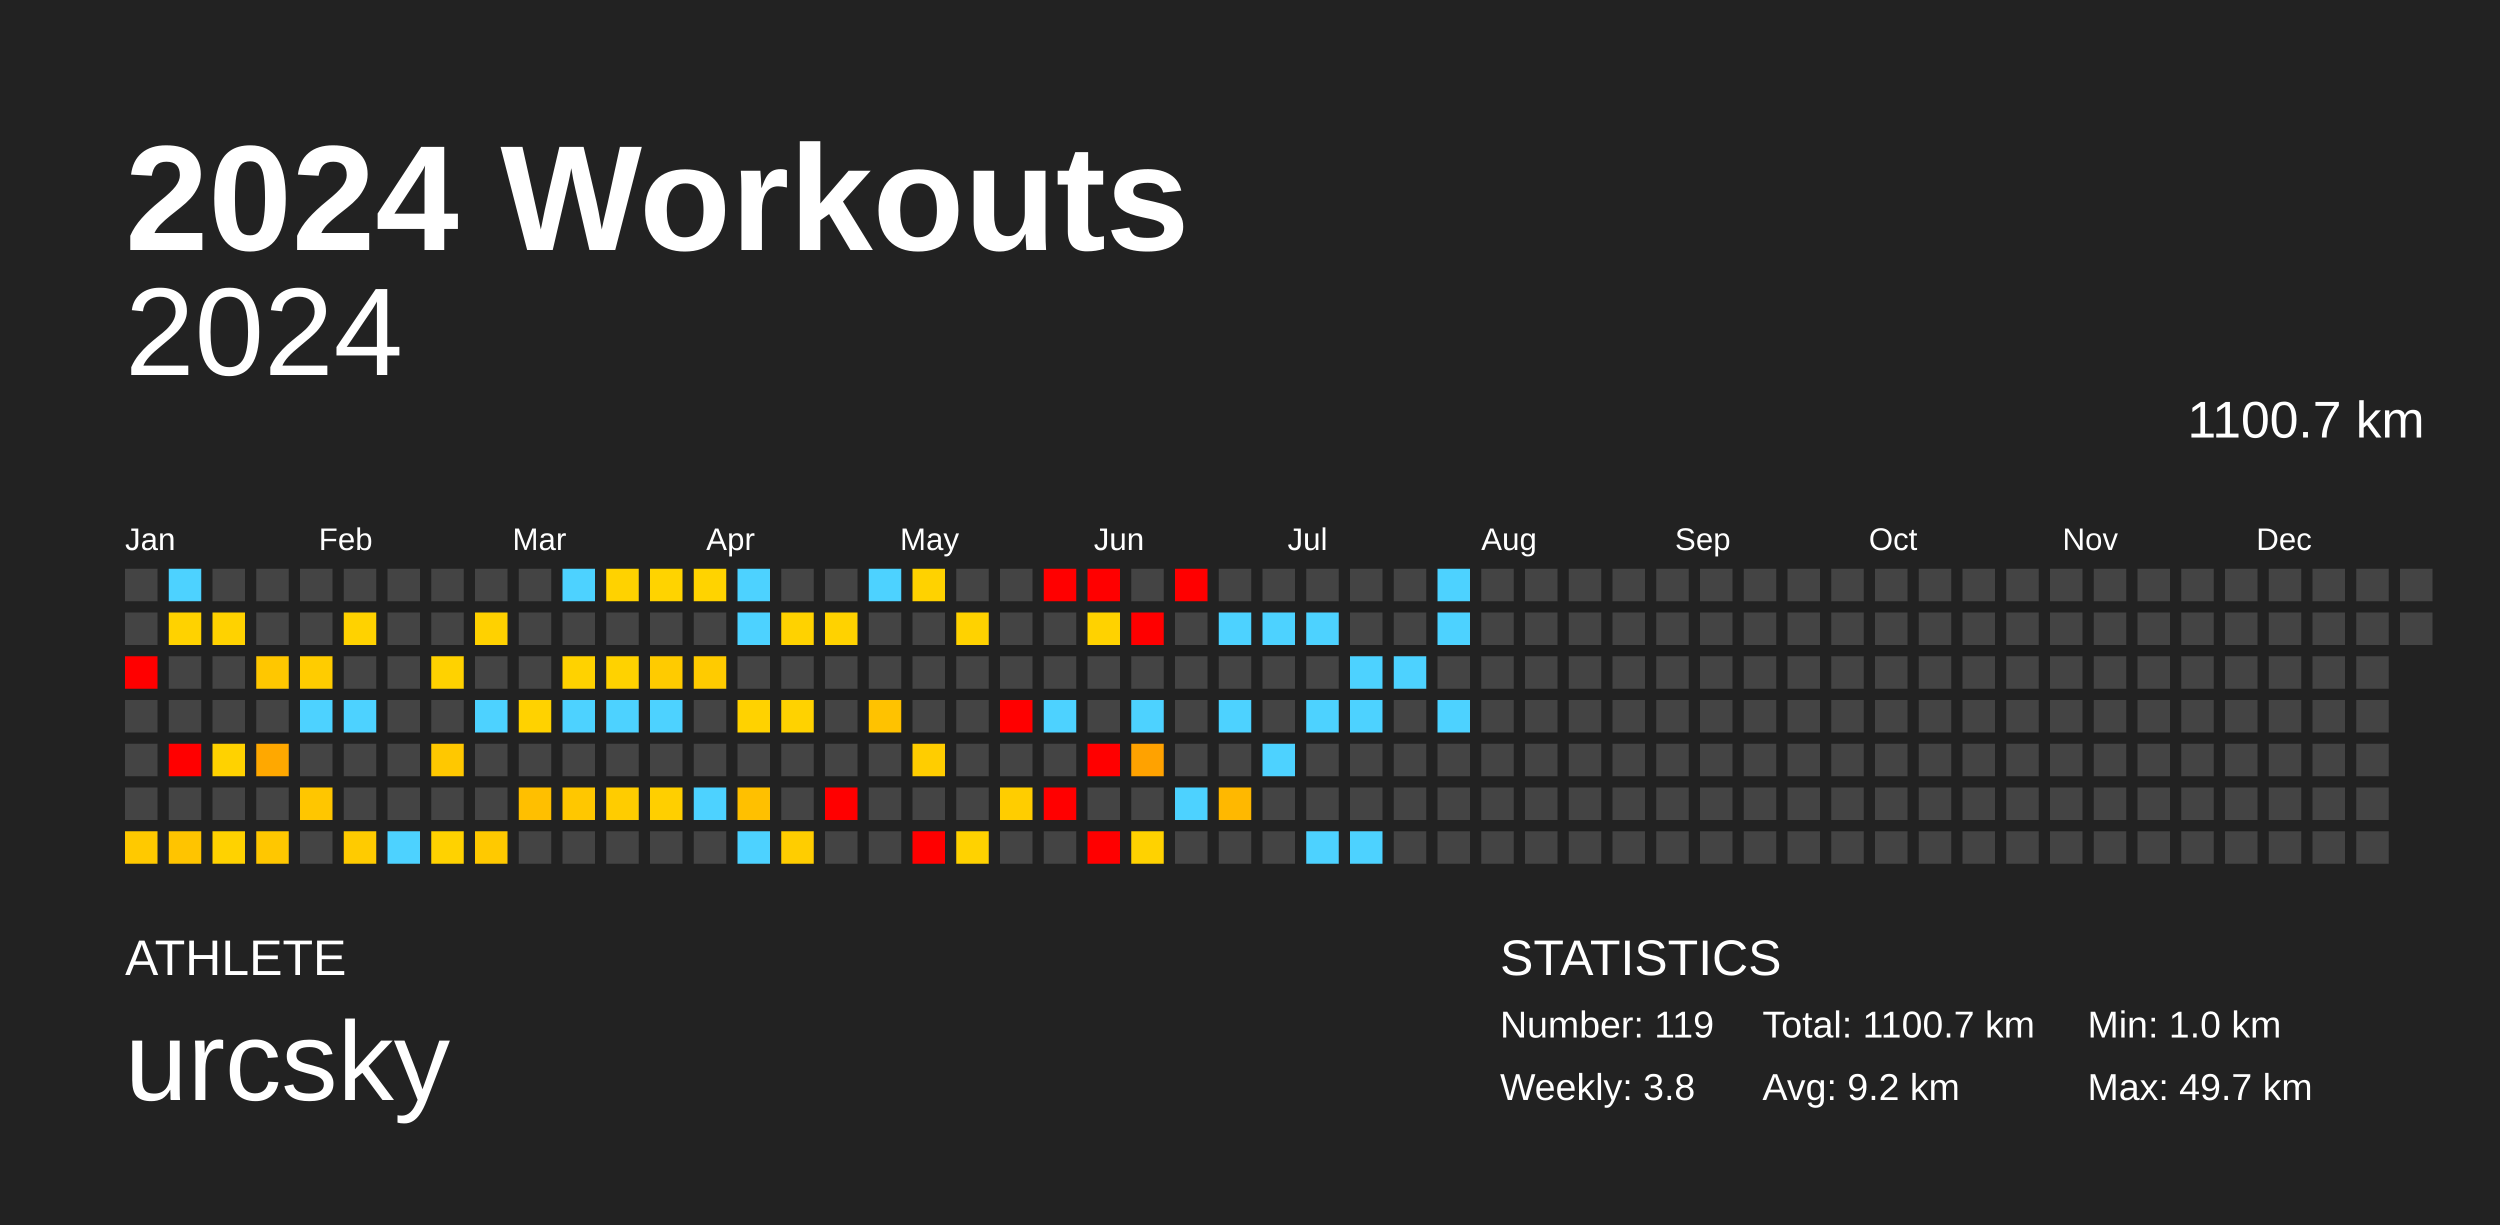
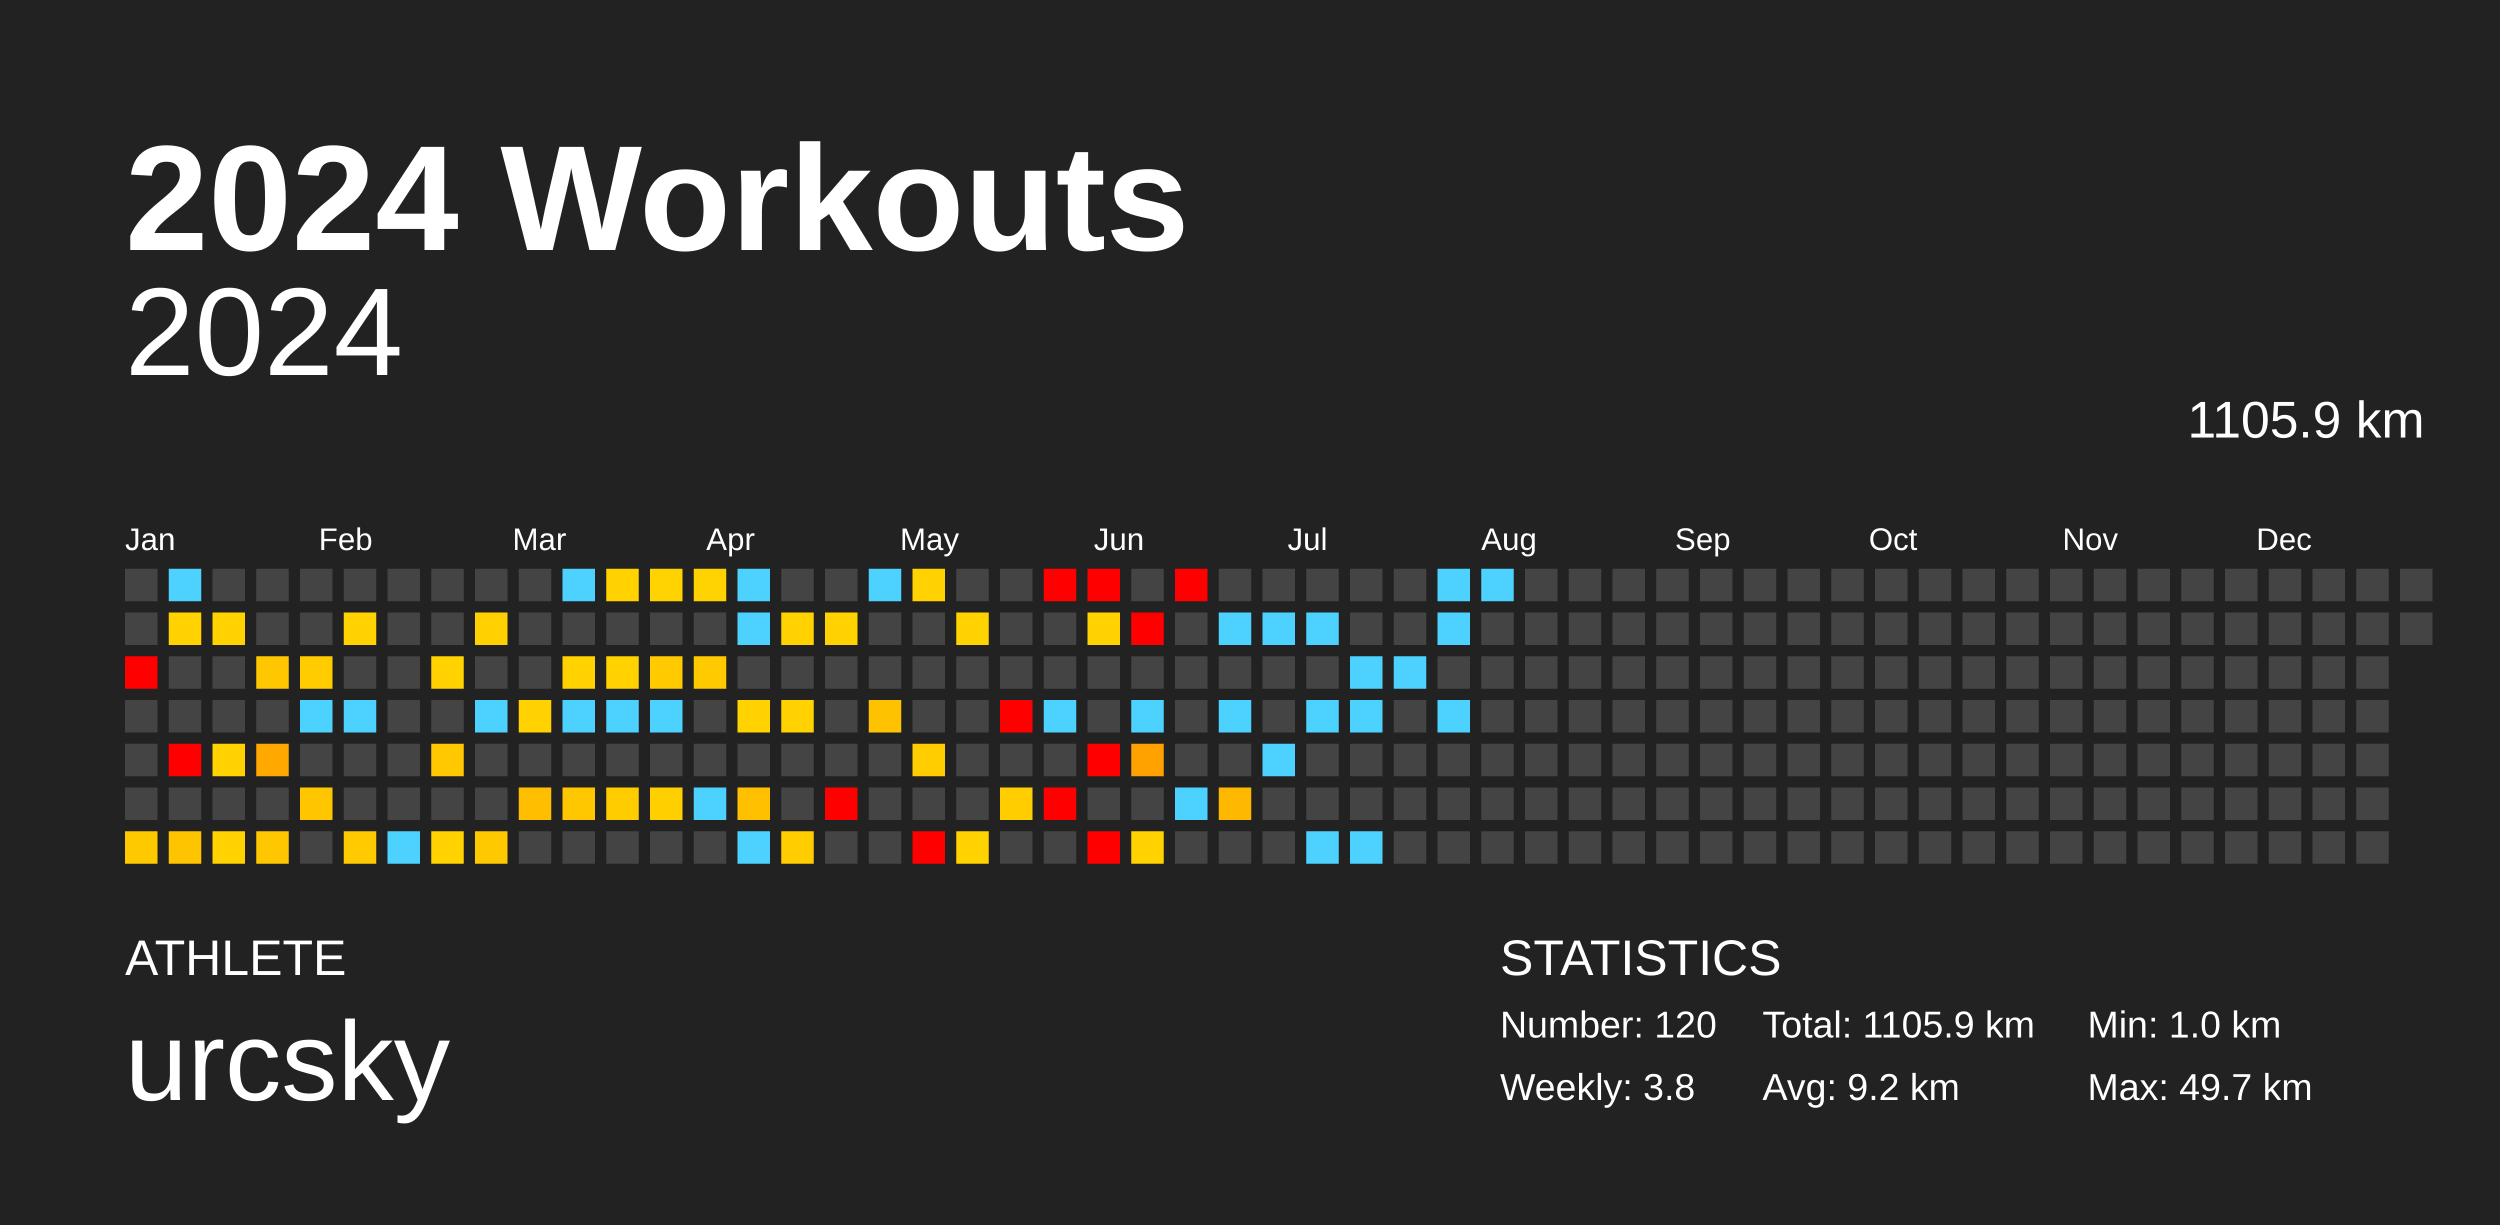
<svg xmlns="http://www.w3.org/2000/svg" baseProfile="full" height="98mm" version="1.1" viewBox="0,0,200,98" width="200mm">
  <defs />
  <rect fill="#222222" height="98" width="200" x="0" y="0" />
  <text fill="#FFFFFF" style="font-size:12px; font-family:Arial; font-weight:bold;" x="10" y="20">2024 Workouts</text>
  <text fill="#FFFFFF" style="font-size:4px; font-family:Arial" x="10" y="78">ATHLETE</text>
  <text fill="#FFFFFF" style="font-size:9px; font-family:Arial" x="10" y="88">urcsky</text>
  <text fill="#FFFFFF" style="font-size:4px; font-family:Arial" x="120" y="78">STATISTICS</text>
-   <text fill="#FFFFFF" style="font-size:3px; font-family:Arial" x="120" y="83">Number: 119</text>
+   <text fill="#FFFFFF" style="font-size:3px; font-family:Arial" x="120" y="83">Number: 120</text>
  <text fill="#FFFFFF" style="font-size:3px; font-family:Arial" x="120" y="88">Weekly: 3.8</text>
-   <text fill="#FFFFFF" style="font-size:3px; font-family:Arial" x="141" y="83">Total: 1100.7 km</text>
+   <text fill="#FFFFFF" style="font-size:3px; font-family:Arial" x="141" y="83">Total: 1105.9 km</text>
  <text fill="#FFFFFF" style="font-size:3px; font-family:Arial" x="141" y="88">Avg: 9.2 km</text>
  <text fill="#FFFFFF" style="font-size:3px; font-family:Arial" x="167" y="83">Min: 1.0 km</text>
  <text fill="#FFFFFF" style="font-size:3px; font-family:Arial" x="167" y="88">Max: 49.7 km</text>
  <text alignment-baseline="hanging" fill="#FFFFFF" style="font-size:10.0px; font-family:Arial;" x="10" y="30">2024</text>
-   <text alignment-baseline="hanging" fill="#FFFFFF" style="font-size:4.125px; font-family:Arial;" x="175" y="35">1100.7 km</text>
+   <text alignment-baseline="hanging" fill="#FFFFFF" style="font-size:4.125px; font-family:Arial;" x="175" y="35">1105.9 km</text>
  <text fill="#FFFFFF" style="font-size:2.5px; font-family:Arial" x="10.0" y="44">Jan</text>
  <text fill="#FFFFFF" style="font-size:2.5px; font-family:Arial" x="25.5" y="44">Feb</text>
  <text fill="#FFFFFF" style="font-size:2.5px; font-family:Arial" x="41.0" y="44">Mar</text>
  <text fill="#FFFFFF" style="font-size:2.5px; font-family:Arial" x="56.5" y="44">Apr</text>
  <text fill="#FFFFFF" style="font-size:2.5px; font-family:Arial" x="72.0" y="44">May</text>
  <text fill="#FFFFFF" style="font-size:2.5px; font-family:Arial" x="87.5" y="44">Jun</text>
  <text fill="#FFFFFF" style="font-size:2.5px; font-family:Arial" x="103.0" y="44">Jul</text>
  <text fill="#FFFFFF" style="font-size:2.5px; font-family:Arial" x="118.5" y="44">Aug</text>
  <text fill="#FFFFFF" style="font-size:2.5px; font-family:Arial" x="134.0" y="44">Sep</text>
  <text fill="#FFFFFF" style="font-size:2.5px; font-family:Arial" x="149.5" y="44">Oct</text>
  <text fill="#FFFFFF" style="font-size:2.5px; font-family:Arial" x="165.0" y="44">Nov</text>
  <text fill="#FFFFFF" style="font-size:2.5px; font-family:Arial" x="180.5" y="44">Dec</text>
  <rect fill="#444444" height="2.6" width="2.6" x="10.0" y="45.5" />
  <rect fill="#444444" height="2.6" width="2.6" x="10.0" y="49.0" />
  <rect fill="red" height="2.6" width="2.6" x="10.0" y="52.5" />
  <rect fill="#444444" height="2.6" width="2.6" x="10.0" y="56.0" />
  <rect fill="#444444" height="2.6" width="2.6" x="10.0" y="59.5" />
  <rect fill="#444444" height="2.6" width="2.6" x="10.0" y="63.0" />
  <rect fill="#ffc900" height="2.6" width="2.6" x="10.0" y="66.5" />
  <rect fill="#4dd2ff" height="2.6" width="2.6" x="13.5" y="45.5" />
  <rect fill="#ffd200" height="2.6" width="2.6" x="13.5" y="49.0" />
  <rect fill="#444444" height="2.6" width="2.6" x="13.5" y="52.5" />
  <rect fill="#444444" height="2.6" width="2.6" x="13.5" y="56.0" />
  <rect fill="red" height="2.6" width="2.6" x="13.5" y="59.5" />
  <rect fill="#444444" height="2.6" width="2.6" x="13.5" y="63.0" />
  <rect fill="#ffc400" height="2.6" width="2.6" x="13.5" y="66.5" />
  <rect fill="#444444" height="2.6" width="2.6" x="17.0" y="45.5" />
  <rect fill="#ffd200" height="2.6" width="2.6" x="17.0" y="49.0" />
  <rect fill="#444444" height="2.6" width="2.6" x="17.0" y="52.5" />
  <rect fill="#444444" height="2.6" width="2.6" x="17.0" y="56.0" />
  <rect fill="#ffd200" height="2.6" width="2.6" x="17.0" y="59.5" />
  <rect fill="#444444" height="2.6" width="2.6" x="17.0" y="63.0" />
  <rect fill="#ffd200" height="2.6" width="2.6" x="17.0" y="66.5" />
  <rect fill="#444444" height="2.6" width="2.6" x="20.5" y="45.5" />
  <rect fill="#444444" height="2.6" width="2.6" x="20.5" y="49.0" />
  <rect fill="#ffc700" height="2.6" width="2.6" x="20.5" y="52.5" />
  <rect fill="#444444" height="2.6" width="2.6" x="20.5" y="56.0" />
  <rect fill="#ffa800" height="2.6" width="2.6" x="20.5" y="59.5" />
  <rect fill="#444444" height="2.6" width="2.6" x="20.5" y="63.0" />
  <rect fill="#ffc700" height="2.6" width="2.6" x="20.5" y="66.5" />
  <rect fill="#444444" height="2.6" width="2.6" x="24.0" y="45.5" />
  <rect fill="#444444" height="2.6" width="2.6" x="24.0" y="49.0" />
  <rect fill="#ffcc00" height="2.6" width="2.6" x="24.0" y="52.5" />
  <rect fill="#4dd2ff" height="2.6" width="2.6" x="24.0" y="56.0" />
  <rect fill="#444444" height="2.6" width="2.6" x="24.0" y="59.5" />
  <rect fill="#ffc600" height="2.6" width="2.6" x="24.0" y="63.0" />
  <rect fill="#444444" height="2.6" width="2.6" x="24.0" y="66.5" />
  <rect fill="#444444" height="2.6" width="2.6" x="27.5" y="45.5" />
  <rect fill="#ffd200" height="2.6" width="2.6" x="27.5" y="49.0" />
  <rect fill="#444444" height="2.6" width="2.6" x="27.5" y="52.5" />
  <rect fill="#4dd2ff" height="2.6" width="2.6" x="27.5" y="56.0" />
  <rect fill="#444444" height="2.6" width="2.6" x="27.5" y="59.5" />
  <rect fill="#444444" height="2.6" width="2.6" x="27.5" y="63.0" />
  <rect fill="#ffcb00" height="2.6" width="2.6" x="27.5" y="66.5" />
  <rect fill="#444444" height="2.6" width="2.6" x="31.0" y="45.5" />
  <rect fill="#444444" height="2.6" width="2.6" x="31.0" y="49.0" />
  <rect fill="#444444" height="2.6" width="2.6" x="31.0" y="52.5" />
  <rect fill="#444444" height="2.6" width="2.6" x="31.0" y="56.0" />
  <rect fill="#444444" height="2.6" width="2.6" x="31.0" y="59.5" />
  <rect fill="#444444" height="2.6" width="2.6" x="31.0" y="63.0" />
  <rect fill="#4dd2ff" height="2.6" width="2.6" x="31.0" y="66.5" />
  <rect fill="#444444" height="2.6" width="2.6" x="34.5" y="45.5" />
  <rect fill="#444444" height="2.6" width="2.6" x="34.5" y="49.0" />
  <rect fill="#ffd200" height="2.6" width="2.6" x="34.5" y="52.5" />
  <rect fill="#444444" height="2.6" width="2.6" x="34.5" y="56.0" />
  <rect fill="#ffc800" height="2.6" width="2.6" x="34.5" y="59.5" />
  <rect fill="#444444" height="2.6" width="2.6" x="34.5" y="63.0" />
  <rect fill="#ffd200" height="2.6" width="2.6" x="34.5" y="66.5" />
  <rect fill="#444444" height="2.6" width="2.6" x="38.0" y="45.5" />
  <rect fill="#ffd100" height="2.6" width="2.6" x="38.0" y="49.0" />
  <rect fill="#444444" height="2.6" width="2.6" x="38.0" y="52.5" />
  <rect fill="#4dd2ff" height="2.6" width="2.6" x="38.0" y="56.0" />
  <rect fill="#444444" height="2.6" width="2.6" x="38.0" y="59.5" />
  <rect fill="#444444" height="2.6" width="2.6" x="38.0" y="63.0" />
  <rect fill="#ffc900" height="2.6" width="2.6" x="38.0" y="66.5" />
  <rect fill="#444444" height="2.6" width="2.6" x="41.5" y="45.5" />
  <rect fill="#444444" height="2.6" width="2.6" x="41.5" y="49.0" />
  <rect fill="#444444" height="2.6" width="2.6" x="41.5" y="52.5" />
  <rect fill="#ffd200" height="2.6" width="2.6" x="41.5" y="56.0" />
  <rect fill="#444444" height="2.6" width="2.6" x="41.5" y="59.5" />
  <rect fill="#ffbf00" height="2.6" width="2.6" x="41.5" y="63.0" />
  <rect fill="#444444" height="2.6" width="2.6" x="41.5" y="66.5" />
  <rect fill="#4dd2ff" height="2.6" width="2.6" x="45.0" y="45.5" />
  <rect fill="#444444" height="2.6" width="2.6" x="45.0" y="49.0" />
  <rect fill="#ffd200" height="2.6" width="2.6" x="45.0" y="52.5" />
  <rect fill="#4dd2ff" height="2.6" width="2.6" x="45.0" y="56.0" />
  <rect fill="#444444" height="2.6" width="2.6" x="45.0" y="59.5" />
  <rect fill="#ffc700" height="2.6" width="2.6" x="45.0" y="63.0" />
  <rect fill="#444444" height="2.6" width="2.6" x="45.0" y="66.5" />
  <rect fill="#ffd200" height="2.6" width="2.6" x="48.5" y="45.5" />
  <rect fill="#444444" height="2.6" width="2.6" x="48.5" y="49.0" />
  <rect fill="#ffd200" height="2.6" width="2.6" x="48.5" y="52.5" />
  <rect fill="#4dd2ff" height="2.6" width="2.6" x="48.5" y="56.0" />
  <rect fill="#444444" height="2.6" width="2.6" x="48.5" y="59.5" />
  <rect fill="#ffcc00" height="2.6" width="2.6" x="48.5" y="63.0" />
  <rect fill="#444444" height="2.6" width="2.6" x="48.5" y="66.5" />
  <rect fill="#ffd300" height="2.6" width="2.6" x="52.0" y="45.5" />
  <rect fill="#444444" height="2.6" width="2.6" x="52.0" y="49.0" />
  <rect fill="#ffcb00" height="2.6" width="2.6" x="52.0" y="52.5" />
  <rect fill="#4dd2ff" height="2.6" width="2.6" x="52.0" y="56.0" />
  <rect fill="#444444" height="2.6" width="2.6" x="52.0" y="59.5" />
  <rect fill="#ffcf00" height="2.6" width="2.6" x="52.0" y="63.0" />
  <rect fill="#444444" height="2.6" width="2.6" x="52.0" y="66.5" />
  <rect fill="#ffd300" height="2.6" width="2.6" x="55.5" y="45.5" />
  <rect fill="#444444" height="2.6" width="2.6" x="55.5" y="49.0" />
  <rect fill="#ffcb00" height="2.6" width="2.6" x="55.5" y="52.5" />
  <rect fill="#444444" height="2.6" width="2.6" x="55.5" y="56.0" />
  <rect fill="#444444" height="2.6" width="2.6" x="55.5" y="59.5" />
  <rect fill="#4dd2ff" height="2.6" width="2.6" x="55.5" y="63.0" />
  <rect fill="#444444" height="2.6" width="2.6" x="55.5" y="66.5" />
  <rect fill="#4dd2ff" height="2.6" width="2.6" x="59.0" y="45.5" />
  <rect fill="#4dd2ff" height="2.6" width="2.6" x="59.0" y="49.0" />
  <rect fill="#444444" height="2.6" width="2.6" x="59.0" y="52.5" />
  <rect fill="#ffd200" height="2.6" width="2.6" x="59.0" y="56.0" />
  <rect fill="#444444" height="2.6" width="2.6" x="59.0" y="59.5" />
  <rect fill="#ffc000" height="2.6" width="2.6" x="59.0" y="63.0" />
  <rect fill="#4dd2ff" height="2.6" width="2.6" x="59.0" y="66.5" />
  <rect fill="#444444" height="2.6" width="2.6" x="62.5" y="45.5" />
  <rect fill="#ffd200" height="2.6" width="2.6" x="62.5" y="49.0" />
  <rect fill="#444444" height="2.6" width="2.6" x="62.5" y="52.5" />
  <rect fill="#ffd200" height="2.6" width="2.6" x="62.5" y="56.0" />
  <rect fill="#444444" height="2.6" width="2.6" x="62.5" y="59.5" />
  <rect fill="#444444" height="2.6" width="2.6" x="62.5" y="63.0" />
  <rect fill="#ffcd00" height="2.6" width="2.6" x="62.5" y="66.5" />
  <rect fill="#444444" height="2.6" width="2.6" x="66.0" y="45.5" />
  <rect fill="#ffd200" height="2.6" width="2.6" x="66.0" y="49.0" />
  <rect fill="#444444" height="2.6" width="2.6" x="66.0" y="52.5" />
  <rect fill="#444444" height="2.6" width="2.6" x="66.0" y="56.0" />
  <rect fill="#444444" height="2.6" width="2.6" x="66.0" y="59.5" />
  <rect fill="red" height="2.6" width="2.6" x="66.0" y="63.0" />
  <rect fill="#444444" height="2.6" width="2.6" x="66.0" y="66.5" />
  <rect fill="#4dd2ff" height="2.6" width="2.6" x="69.5" y="45.5" />
  <rect fill="#444444" height="2.6" width="2.6" x="69.5" y="49.0" />
  <rect fill="#444444" height="2.6" width="2.6" x="69.5" y="52.5" />
  <rect fill="#ffc200" height="2.6" width="2.6" x="69.5" y="56.0" />
  <rect fill="#444444" height="2.6" width="2.6" x="69.5" y="59.5" />
  <rect fill="#444444" height="2.6" width="2.6" x="69.5" y="63.0" />
  <rect fill="#444444" height="2.6" width="2.6" x="69.5" y="66.5" />
  <rect fill="#ffd200" height="2.6" width="2.6" x="73.0" y="45.5" />
  <rect fill="#444444" height="2.6" width="2.6" x="73.0" y="49.0" />
  <rect fill="#444444" height="2.6" width="2.6" x="73.0" y="52.5" />
  <rect fill="#444444" height="2.6" width="2.6" x="73.0" y="56.0" />
  <rect fill="#ffcd00" height="2.6" width="2.6" x="73.0" y="59.5" />
  <rect fill="#444444" height="2.6" width="2.6" x="73.0" y="63.0" />
  <rect fill="red" height="2.6" width="2.6" x="73.0" y="66.5" />
  <rect fill="#444444" height="2.6" width="2.6" x="76.5" y="45.5" />
  <rect fill="#ffd200" height="2.6" width="2.6" x="76.5" y="49.0" />
  <rect fill="#444444" height="2.6" width="2.6" x="76.5" y="52.5" />
  <rect fill="#444444" height="2.6" width="2.6" x="76.5" y="56.0" />
  <rect fill="#444444" height="2.6" width="2.6" x="76.5" y="59.5" />
  <rect fill="#444444" height="2.6" width="2.6" x="76.5" y="63.0" />
  <rect fill="#ffd200" height="2.6" width="2.6" x="76.5" y="66.5" />
  <rect fill="#444444" height="2.6" width="2.6" x="80.0" y="45.5" />
  <rect fill="#444444" height="2.6" width="2.6" x="80.0" y="49.0" />
  <rect fill="#444444" height="2.6" width="2.6" x="80.0" y="52.5" />
  <rect fill="red" height="2.6" width="2.6" x="80.0" y="56.0" />
  <rect fill="#444444" height="2.6" width="2.6" x="80.0" y="59.5" />
  <rect fill="#ffcd00" height="2.6" width="2.6" x="80.0" y="63.0" />
  <rect fill="#444444" height="2.6" width="2.6" x="80.0" y="66.5" />
  <rect fill="red" height="2.6" width="2.6" x="83.5" y="45.5" />
  <rect fill="#444444" height="2.6" width="2.6" x="83.5" y="49.0" />
  <rect fill="#444444" height="2.6" width="2.6" x="83.5" y="52.5" />
  <rect fill="#4dd2ff" height="2.6" width="2.6" x="83.5" y="56.0" />
  <rect fill="#444444" height="2.6" width="2.6" x="83.5" y="59.5" />
  <rect fill="red" height="2.6" width="2.6" x="83.5" y="63.0" />
  <rect fill="#444444" height="2.6" width="2.6" x="83.5" y="66.5" />
  <rect fill="red" height="2.6" width="2.6" x="87.0" y="45.5" />
  <rect fill="#ffd200" height="2.6" width="2.6" x="87.0" y="49.0" />
  <rect fill="#444444" height="2.6" width="2.6" x="87.0" y="52.5" />
  <rect fill="#444444" height="2.6" width="2.6" x="87.0" y="56.0" />
  <rect fill="red" height="2.6" width="2.6" x="87.0" y="59.5" />
  <rect fill="#444444" height="2.6" width="2.6" x="87.0" y="63.0" />
  <rect fill="red" height="2.6" width="2.6" x="87.0" y="66.5" />
  <rect fill="#444444" height="2.6" width="2.6" x="90.5" y="45.5" />
  <rect fill="red" height="2.6" width="2.6" x="90.5" y="49.0" />
  <rect fill="#444444" height="2.6" width="2.6" x="90.5" y="52.5" />
  <rect fill="#4dd2ff" height="2.6" width="2.6" x="90.5" y="56.0" />
  <rect fill="#ffa200" height="2.6" width="2.6" x="90.5" y="59.5" />
  <rect fill="#444444" height="2.6" width="2.6" x="90.5" y="63.0" />
  <rect fill="#ffd200" height="2.6" width="2.6" x="90.5" y="66.5" />
  <rect fill="red" height="2.6" width="2.6" x="94.0" y="45.5" />
  <rect fill="#444444" height="2.6" width="2.6" x="94.0" y="49.0" />
  <rect fill="#444444" height="2.6" width="2.6" x="94.0" y="52.5" />
  <rect fill="#444444" height="2.6" width="2.6" x="94.0" y="56.0" />
  <rect fill="#444444" height="2.6" width="2.6" x="94.0" y="59.5" />
  <rect fill="#4dd2ff" height="2.6" width="2.6" x="94.0" y="63.0" />
  <rect fill="#444444" height="2.6" width="2.6" x="94.0" y="66.5" />
  <rect fill="#444444" height="2.6" width="2.6" x="97.5" y="45.5" />
  <rect fill="#4dd2ff" height="2.6" width="2.6" x="97.5" y="49.0" />
  <rect fill="#444444" height="2.6" width="2.6" x="97.5" y="52.5" />
  <rect fill="#4dd2ff" height="2.6" width="2.6" x="97.5" y="56.0" />
  <rect fill="#444444" height="2.6" width="2.6" x="97.5" y="59.5" />
  <rect fill="#ffb800" height="2.6" width="2.6" x="97.5" y="63.0" />
  <rect fill="#444444" height="2.6" width="2.6" x="97.5" y="66.5" />
  <rect fill="#444444" height="2.6" width="2.6" x="101.0" y="45.5" />
  <rect fill="#4dd2ff" height="2.6" width="2.6" x="101.0" y="49.0" />
  <rect fill="#444444" height="2.6" width="2.6" x="101.0" y="52.5" />
  <rect fill="#444444" height="2.6" width="2.6" x="101.0" y="56.0" />
  <rect fill="#4dd2ff" height="2.6" width="2.6" x="101.0" y="59.5" />
  <rect fill="#444444" height="2.6" width="2.6" x="101.0" y="63.0" />
  <rect fill="#444444" height="2.6" width="2.6" x="101.0" y="66.5" />
  <rect fill="#444444" height="2.6" width="2.6" x="104.5" y="45.5" />
  <rect fill="#4dd2ff" height="2.6" width="2.6" x="104.5" y="49.0" />
  <rect fill="#444444" height="2.6" width="2.6" x="104.5" y="52.5" />
  <rect fill="#4dd2ff" height="2.6" width="2.6" x="104.5" y="56.0" />
  <rect fill="#444444" height="2.6" width="2.6" x="104.5" y="59.5" />
  <rect fill="#444444" height="2.6" width="2.6" x="104.5" y="63.0" />
  <rect fill="#4dd2ff" height="2.6" width="2.6" x="104.5" y="66.5" />
  <rect fill="#444444" height="2.6" width="2.6" x="108.0" y="45.5" />
  <rect fill="#444444" height="2.6" width="2.6" x="108.0" y="49.0" />
  <rect fill="#4dd2ff" height="2.6" width="2.6" x="108.0" y="52.5" />
  <rect fill="#4dd2ff" height="2.6" width="2.6" x="108.0" y="56.0" />
  <rect fill="#444444" height="2.6" width="2.6" x="108.0" y="59.5" />
  <rect fill="#444444" height="2.6" width="2.6" x="108.0" y="63.0" />
  <rect fill="#4dd2ff" height="2.6" width="2.6" x="108.0" y="66.5" />
  <rect fill="#444444" height="2.6" width="2.6" x="111.5" y="45.5" />
  <rect fill="#444444" height="2.6" width="2.6" x="111.5" y="49.0" />
  <rect fill="#4dd2ff" height="2.6" width="2.6" x="111.5" y="52.5" />
  <rect fill="#444444" height="2.6" width="2.6" x="111.5" y="56.0" />
  <rect fill="#444444" height="2.6" width="2.6" x="111.5" y="59.5" />
  <rect fill="#444444" height="2.6" width="2.6" x="111.5" y="63.0" />
  <rect fill="#444444" height="2.6" width="2.6" x="111.5" y="66.5" />
  <rect fill="#4dd2ff" height="2.6" width="2.6" x="115.0" y="45.5" />
  <rect fill="#4dd2ff" height="2.6" width="2.6" x="115.0" y="49.0" />
  <rect fill="#444444" height="2.6" width="2.6" x="115.0" y="52.5" />
  <rect fill="#4dd2ff" height="2.6" width="2.6" x="115.0" y="56.0" />
  <rect fill="#444444" height="2.6" width="2.6" x="115.0" y="59.5" />
  <rect fill="#444444" height="2.6" width="2.6" x="115.0" y="63.0" />
  <rect fill="#444444" height="2.6" width="2.6" x="115.0" y="66.5" />
-   <rect fill="#444444" height="2.6" width="2.6" x="118.5" y="45.5" />
+   <rect fill="#4dd2ff" height="2.6" width="2.6" x="118.5" y="45.5" />
  <rect fill="#444444" height="2.6" width="2.6" x="118.5" y="49.0" />
  <rect fill="#444444" height="2.6" width="2.6" x="118.5" y="52.5" />
  <rect fill="#444444" height="2.6" width="2.6" x="118.5" y="56.0" />
  <rect fill="#444444" height="2.6" width="2.6" x="118.5" y="59.5" />
  <rect fill="#444444" height="2.6" width="2.6" x="118.5" y="63.0" />
  <rect fill="#444444" height="2.6" width="2.6" x="118.5" y="66.5" />
  <rect fill="#444444" height="2.6" width="2.6" x="122.0" y="45.5" />
  <rect fill="#444444" height="2.6" width="2.6" x="122.0" y="49.0" />
  <rect fill="#444444" height="2.6" width="2.6" x="122.0" y="52.5" />
  <rect fill="#444444" height="2.6" width="2.6" x="122.0" y="56.0" />
  <rect fill="#444444" height="2.6" width="2.6" x="122.0" y="59.5" />
  <rect fill="#444444" height="2.6" width="2.6" x="122.0" y="63.0" />
  <rect fill="#444444" height="2.6" width="2.6" x="122.0" y="66.5" />
  <rect fill="#444444" height="2.6" width="2.6" x="125.5" y="45.5" />
  <rect fill="#444444" height="2.6" width="2.6" x="125.5" y="49.0" />
  <rect fill="#444444" height="2.6" width="2.6" x="125.5" y="52.5" />
  <rect fill="#444444" height="2.6" width="2.6" x="125.5" y="56.0" />
  <rect fill="#444444" height="2.6" width="2.6" x="125.5" y="59.5" />
  <rect fill="#444444" height="2.6" width="2.6" x="125.5" y="63.0" />
  <rect fill="#444444" height="2.6" width="2.6" x="125.5" y="66.5" />
  <rect fill="#444444" height="2.6" width="2.6" x="129.0" y="45.5" />
  <rect fill="#444444" height="2.6" width="2.6" x="129.0" y="49.0" />
  <rect fill="#444444" height="2.6" width="2.6" x="129.0" y="52.5" />
  <rect fill="#444444" height="2.6" width="2.6" x="129.0" y="56.0" />
  <rect fill="#444444" height="2.6" width="2.6" x="129.0" y="59.5" />
  <rect fill="#444444" height="2.6" width="2.6" x="129.0" y="63.0" />
  <rect fill="#444444" height="2.6" width="2.6" x="129.0" y="66.5" />
  <rect fill="#444444" height="2.6" width="2.6" x="132.5" y="45.5" />
  <rect fill="#444444" height="2.6" width="2.6" x="132.5" y="49.0" />
  <rect fill="#444444" height="2.6" width="2.6" x="132.5" y="52.5" />
  <rect fill="#444444" height="2.6" width="2.6" x="132.5" y="56.0" />
  <rect fill="#444444" height="2.6" width="2.6" x="132.5" y="59.5" />
  <rect fill="#444444" height="2.6" width="2.6" x="132.5" y="63.0" />
  <rect fill="#444444" height="2.6" width="2.6" x="132.5" y="66.5" />
  <rect fill="#444444" height="2.6" width="2.6" x="136.0" y="45.5" />
  <rect fill="#444444" height="2.6" width="2.6" x="136.0" y="49.0" />
  <rect fill="#444444" height="2.6" width="2.6" x="136.0" y="52.5" />
  <rect fill="#444444" height="2.6" width="2.6" x="136.0" y="56.0" />
  <rect fill="#444444" height="2.6" width="2.6" x="136.0" y="59.5" />
  <rect fill="#444444" height="2.6" width="2.6" x="136.0" y="63.0" />
  <rect fill="#444444" height="2.6" width="2.6" x="136.0" y="66.5" />
  <rect fill="#444444" height="2.6" width="2.6" x="139.5" y="45.5" />
  <rect fill="#444444" height="2.6" width="2.6" x="139.5" y="49.0" />
  <rect fill="#444444" height="2.6" width="2.6" x="139.5" y="52.5" />
  <rect fill="#444444" height="2.6" width="2.6" x="139.5" y="56.0" />
  <rect fill="#444444" height="2.6" width="2.6" x="139.5" y="59.5" />
  <rect fill="#444444" height="2.6" width="2.6" x="139.5" y="63.0" />
  <rect fill="#444444" height="2.6" width="2.6" x="139.5" y="66.5" />
  <rect fill="#444444" height="2.6" width="2.6" x="143.0" y="45.5" />
  <rect fill="#444444" height="2.6" width="2.6" x="143.0" y="49.0" />
  <rect fill="#444444" height="2.6" width="2.6" x="143.0" y="52.5" />
  <rect fill="#444444" height="2.6" width="2.6" x="143.0" y="56.0" />
  <rect fill="#444444" height="2.6" width="2.6" x="143.0" y="59.5" />
  <rect fill="#444444" height="2.6" width="2.6" x="143.0" y="63.0" />
  <rect fill="#444444" height="2.6" width="2.6" x="143.0" y="66.5" />
  <rect fill="#444444" height="2.6" width="2.6" x="146.5" y="45.5" />
  <rect fill="#444444" height="2.6" width="2.6" x="146.5" y="49.0" />
  <rect fill="#444444" height="2.6" width="2.6" x="146.5" y="52.5" />
  <rect fill="#444444" height="2.6" width="2.6" x="146.5" y="56.0" />
  <rect fill="#444444" height="2.6" width="2.6" x="146.5" y="59.5" />
  <rect fill="#444444" height="2.6" width="2.6" x="146.5" y="63.0" />
  <rect fill="#444444" height="2.6" width="2.6" x="146.5" y="66.5" />
  <rect fill="#444444" height="2.6" width="2.6" x="150.0" y="45.5" />
  <rect fill="#444444" height="2.6" width="2.6" x="150.0" y="49.0" />
  <rect fill="#444444" height="2.6" width="2.6" x="150.0" y="52.5" />
  <rect fill="#444444" height="2.6" width="2.6" x="150.0" y="56.0" />
  <rect fill="#444444" height="2.6" width="2.6" x="150.0" y="59.5" />
  <rect fill="#444444" height="2.6" width="2.6" x="150.0" y="63.0" />
  <rect fill="#444444" height="2.6" width="2.6" x="150.0" y="66.5" />
  <rect fill="#444444" height="2.6" width="2.6" x="153.5" y="45.5" />
  <rect fill="#444444" height="2.6" width="2.6" x="153.5" y="49.0" />
  <rect fill="#444444" height="2.6" width="2.6" x="153.5" y="52.5" />
  <rect fill="#444444" height="2.6" width="2.6" x="153.5" y="56.0" />
  <rect fill="#444444" height="2.6" width="2.6" x="153.5" y="59.5" />
  <rect fill="#444444" height="2.6" width="2.6" x="153.5" y="63.0" />
  <rect fill="#444444" height="2.6" width="2.6" x="153.5" y="66.5" />
  <rect fill="#444444" height="2.6" width="2.6" x="157.0" y="45.5" />
  <rect fill="#444444" height="2.6" width="2.6" x="157.0" y="49.0" />
  <rect fill="#444444" height="2.6" width="2.6" x="157.0" y="52.5" />
  <rect fill="#444444" height="2.6" width="2.6" x="157.0" y="56.0" />
  <rect fill="#444444" height="2.6" width="2.6" x="157.0" y="59.5" />
  <rect fill="#444444" height="2.6" width="2.6" x="157.0" y="63.0" />
  <rect fill="#444444" height="2.6" width="2.6" x="157.0" y="66.5" />
  <rect fill="#444444" height="2.6" width="2.6" x="160.5" y="45.5" />
  <rect fill="#444444" height="2.6" width="2.6" x="160.5" y="49.0" />
  <rect fill="#444444" height="2.6" width="2.6" x="160.5" y="52.5" />
  <rect fill="#444444" height="2.6" width="2.6" x="160.5" y="56.0" />
  <rect fill="#444444" height="2.6" width="2.6" x="160.5" y="59.5" />
  <rect fill="#444444" height="2.6" width="2.6" x="160.5" y="63.0" />
  <rect fill="#444444" height="2.6" width="2.6" x="160.5" y="66.5" />
  <rect fill="#444444" height="2.6" width="2.6" x="164.0" y="45.5" />
  <rect fill="#444444" height="2.6" width="2.6" x="164.0" y="49.0" />
  <rect fill="#444444" height="2.6" width="2.6" x="164.0" y="52.5" />
  <rect fill="#444444" height="2.6" width="2.6" x="164.0" y="56.0" />
  <rect fill="#444444" height="2.6" width="2.6" x="164.0" y="59.5" />
  <rect fill="#444444" height="2.6" width="2.6" x="164.0" y="63.0" />
  <rect fill="#444444" height="2.6" width="2.6" x="164.0" y="66.5" />
  <rect fill="#444444" height="2.6" width="2.6" x="167.5" y="45.5" />
  <rect fill="#444444" height="2.6" width="2.6" x="167.5" y="49.0" />
  <rect fill="#444444" height="2.6" width="2.6" x="167.5" y="52.5" />
  <rect fill="#444444" height="2.6" width="2.6" x="167.5" y="56.0" />
  <rect fill="#444444" height="2.6" width="2.6" x="167.5" y="59.5" />
  <rect fill="#444444" height="2.6" width="2.6" x="167.5" y="63.0" />
  <rect fill="#444444" height="2.6" width="2.6" x="167.5" y="66.5" />
  <rect fill="#444444" height="2.6" width="2.6" x="171.0" y="45.5" />
  <rect fill="#444444" height="2.6" width="2.6" x="171.0" y="49.0" />
  <rect fill="#444444" height="2.6" width="2.6" x="171.0" y="52.5" />
  <rect fill="#444444" height="2.6" width="2.6" x="171.0" y="56.0" />
  <rect fill="#444444" height="2.6" width="2.6" x="171.0" y="59.5" />
  <rect fill="#444444" height="2.6" width="2.6" x="171.0" y="63.0" />
  <rect fill="#444444" height="2.6" width="2.6" x="171.0" y="66.5" />
  <rect fill="#444444" height="2.6" width="2.6" x="174.5" y="45.5" />
  <rect fill="#444444" height="2.6" width="2.6" x="174.5" y="49.0" />
  <rect fill="#444444" height="2.6" width="2.6" x="174.5" y="52.5" />
  <rect fill="#444444" height="2.6" width="2.6" x="174.5" y="56.0" />
  <rect fill="#444444" height="2.6" width="2.6" x="174.5" y="59.5" />
  <rect fill="#444444" height="2.6" width="2.6" x="174.5" y="63.0" />
  <rect fill="#444444" height="2.6" width="2.6" x="174.5" y="66.5" />
  <rect fill="#444444" height="2.6" width="2.6" x="178.0" y="45.5" />
  <rect fill="#444444" height="2.6" width="2.6" x="178.0" y="49.0" />
  <rect fill="#444444" height="2.6" width="2.6" x="178.0" y="52.5" />
  <rect fill="#444444" height="2.6" width="2.6" x="178.0" y="56.0" />
  <rect fill="#444444" height="2.6" width="2.6" x="178.0" y="59.5" />
  <rect fill="#444444" height="2.6" width="2.6" x="178.0" y="63.0" />
  <rect fill="#444444" height="2.6" width="2.6" x="178.0" y="66.5" />
  <rect fill="#444444" height="2.6" width="2.6" x="181.5" y="45.5" />
  <rect fill="#444444" height="2.6" width="2.6" x="181.5" y="49.0" />
  <rect fill="#444444" height="2.6" width="2.6" x="181.5" y="52.5" />
  <rect fill="#444444" height="2.6" width="2.6" x="181.5" y="56.0" />
  <rect fill="#444444" height="2.6" width="2.6" x="181.5" y="59.5" />
  <rect fill="#444444" height="2.6" width="2.6" x="181.5" y="63.0" />
  <rect fill="#444444" height="2.6" width="2.6" x="181.5" y="66.5" />
  <rect fill="#444444" height="2.6" width="2.6" x="185.0" y="45.5" />
  <rect fill="#444444" height="2.6" width="2.6" x="185.0" y="49.0" />
  <rect fill="#444444" height="2.6" width="2.6" x="185.0" y="52.5" />
  <rect fill="#444444" height="2.6" width="2.6" x="185.0" y="56.0" />
  <rect fill="#444444" height="2.6" width="2.6" x="185.0" y="59.5" />
  <rect fill="#444444" height="2.6" width="2.6" x="185.0" y="63.0" />
  <rect fill="#444444" height="2.6" width="2.6" x="185.0" y="66.5" />
  <rect fill="#444444" height="2.6" width="2.6" x="188.5" y="45.5" />
  <rect fill="#444444" height="2.6" width="2.6" x="188.5" y="49.0" />
  <rect fill="#444444" height="2.6" width="2.6" x="188.5" y="52.5" />
  <rect fill="#444444" height="2.6" width="2.6" x="188.5" y="56.0" />
  <rect fill="#444444" height="2.6" width="2.6" x="188.5" y="59.5" />
  <rect fill="#444444" height="2.6" width="2.6" x="188.5" y="63.0" />
  <rect fill="#444444" height="2.6" width="2.6" x="188.5" y="66.5" />
  <rect fill="#444444" height="2.6" width="2.6" x="192.0" y="45.5" />
  <rect fill="#444444" height="2.6" width="2.6" x="192.0" y="49.0" />
</svg>
